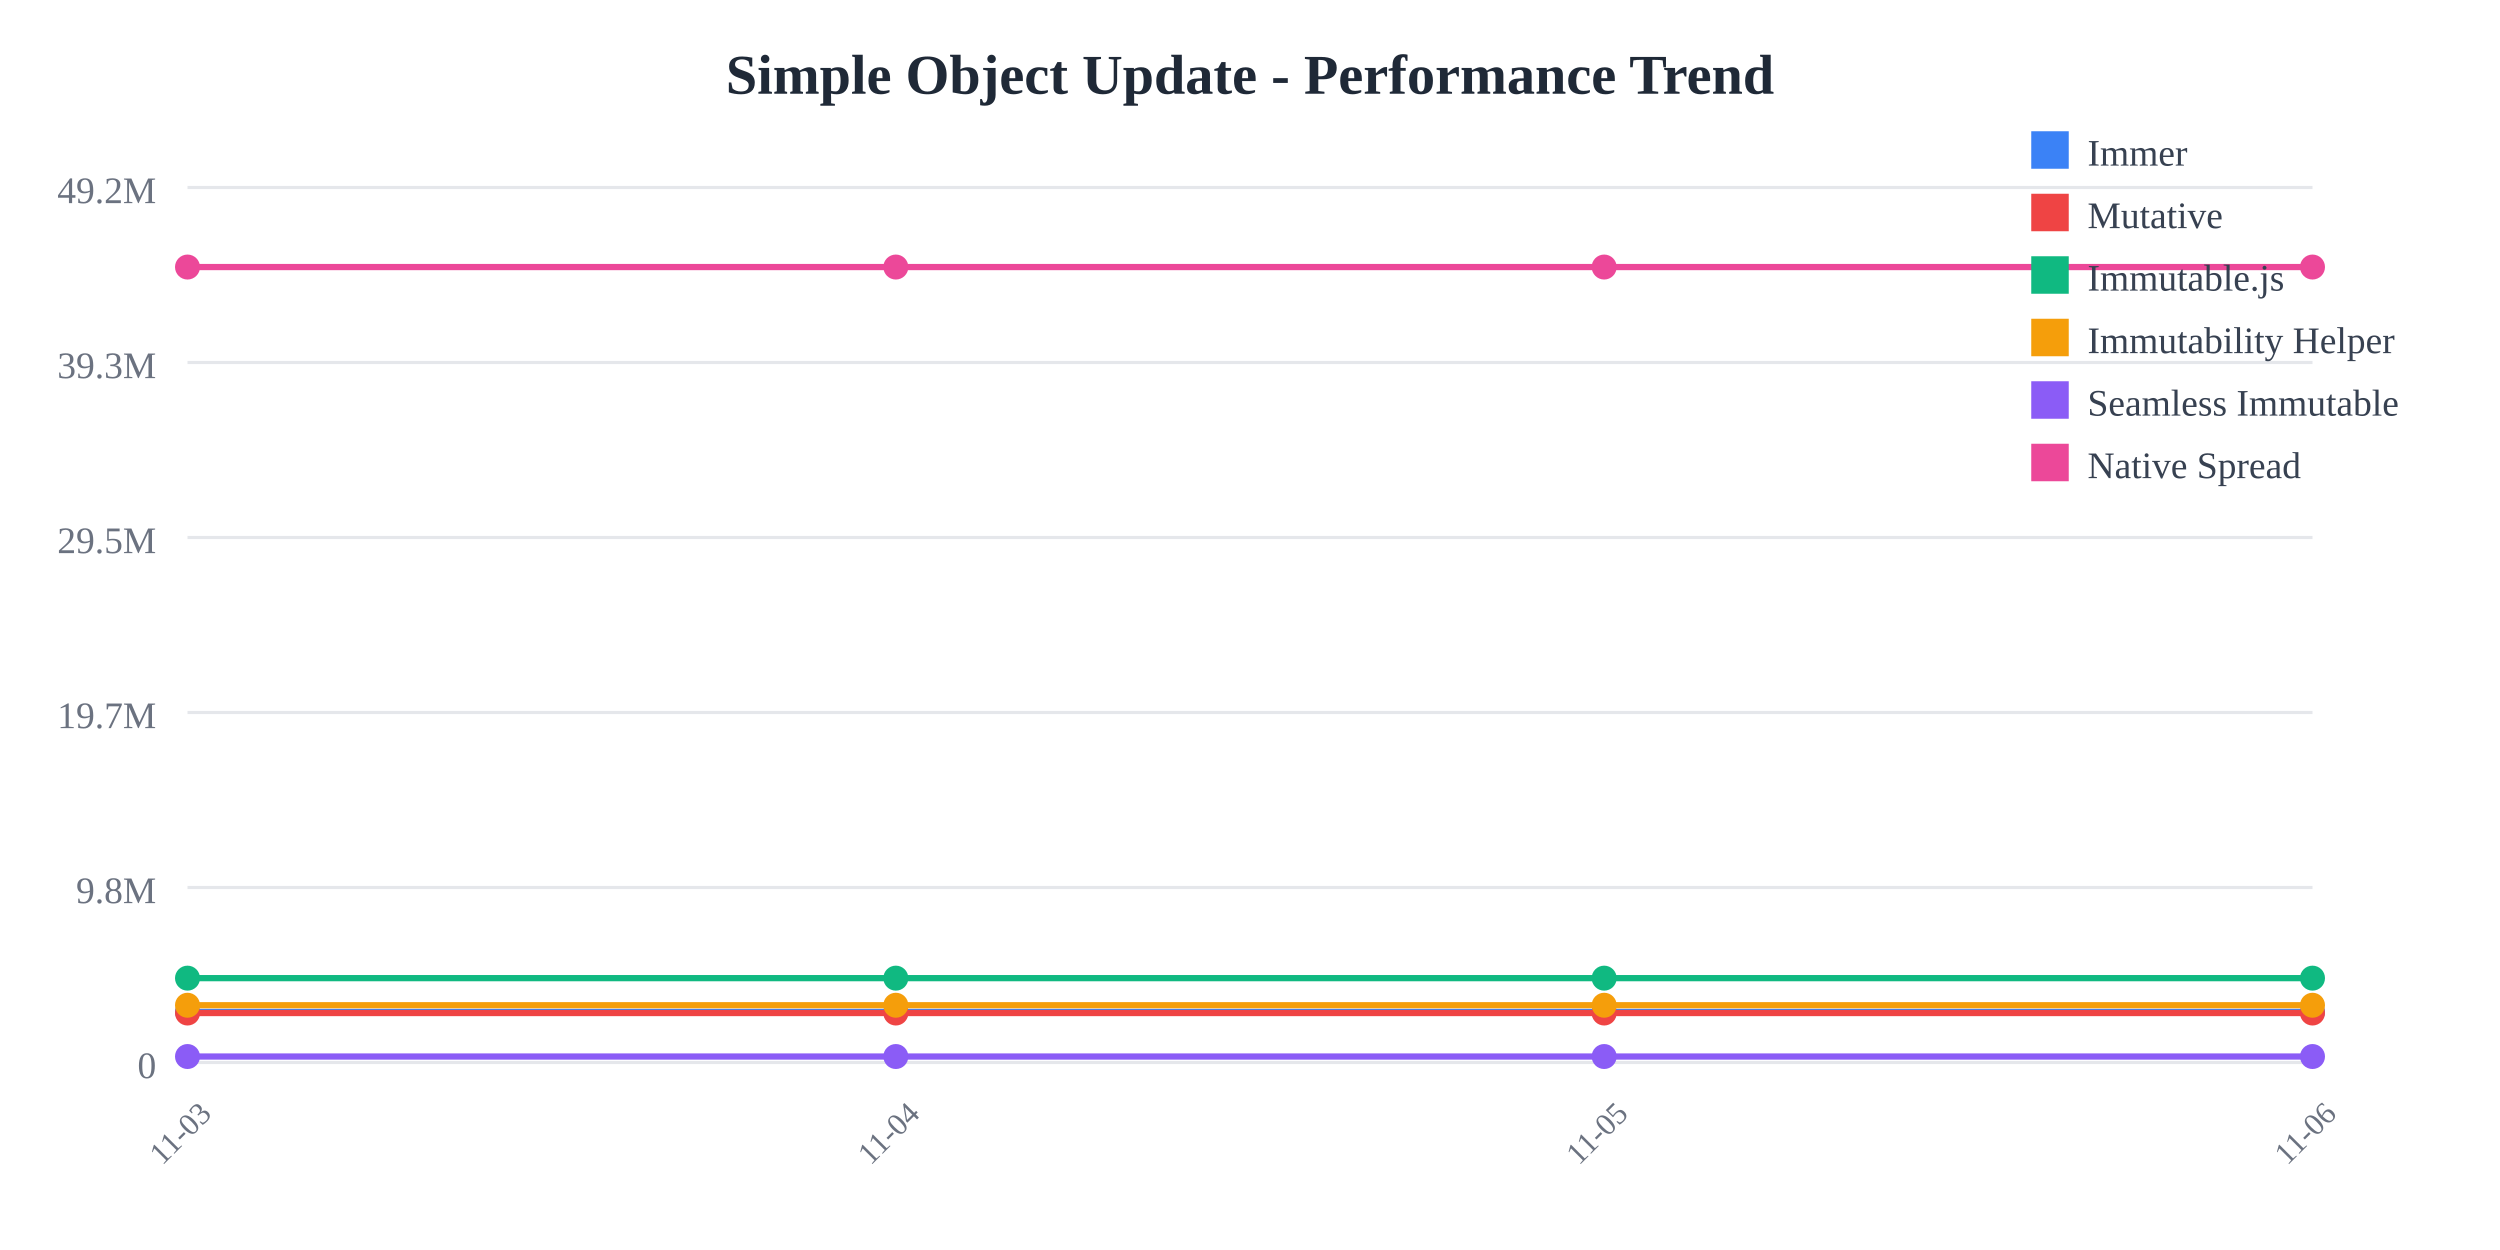
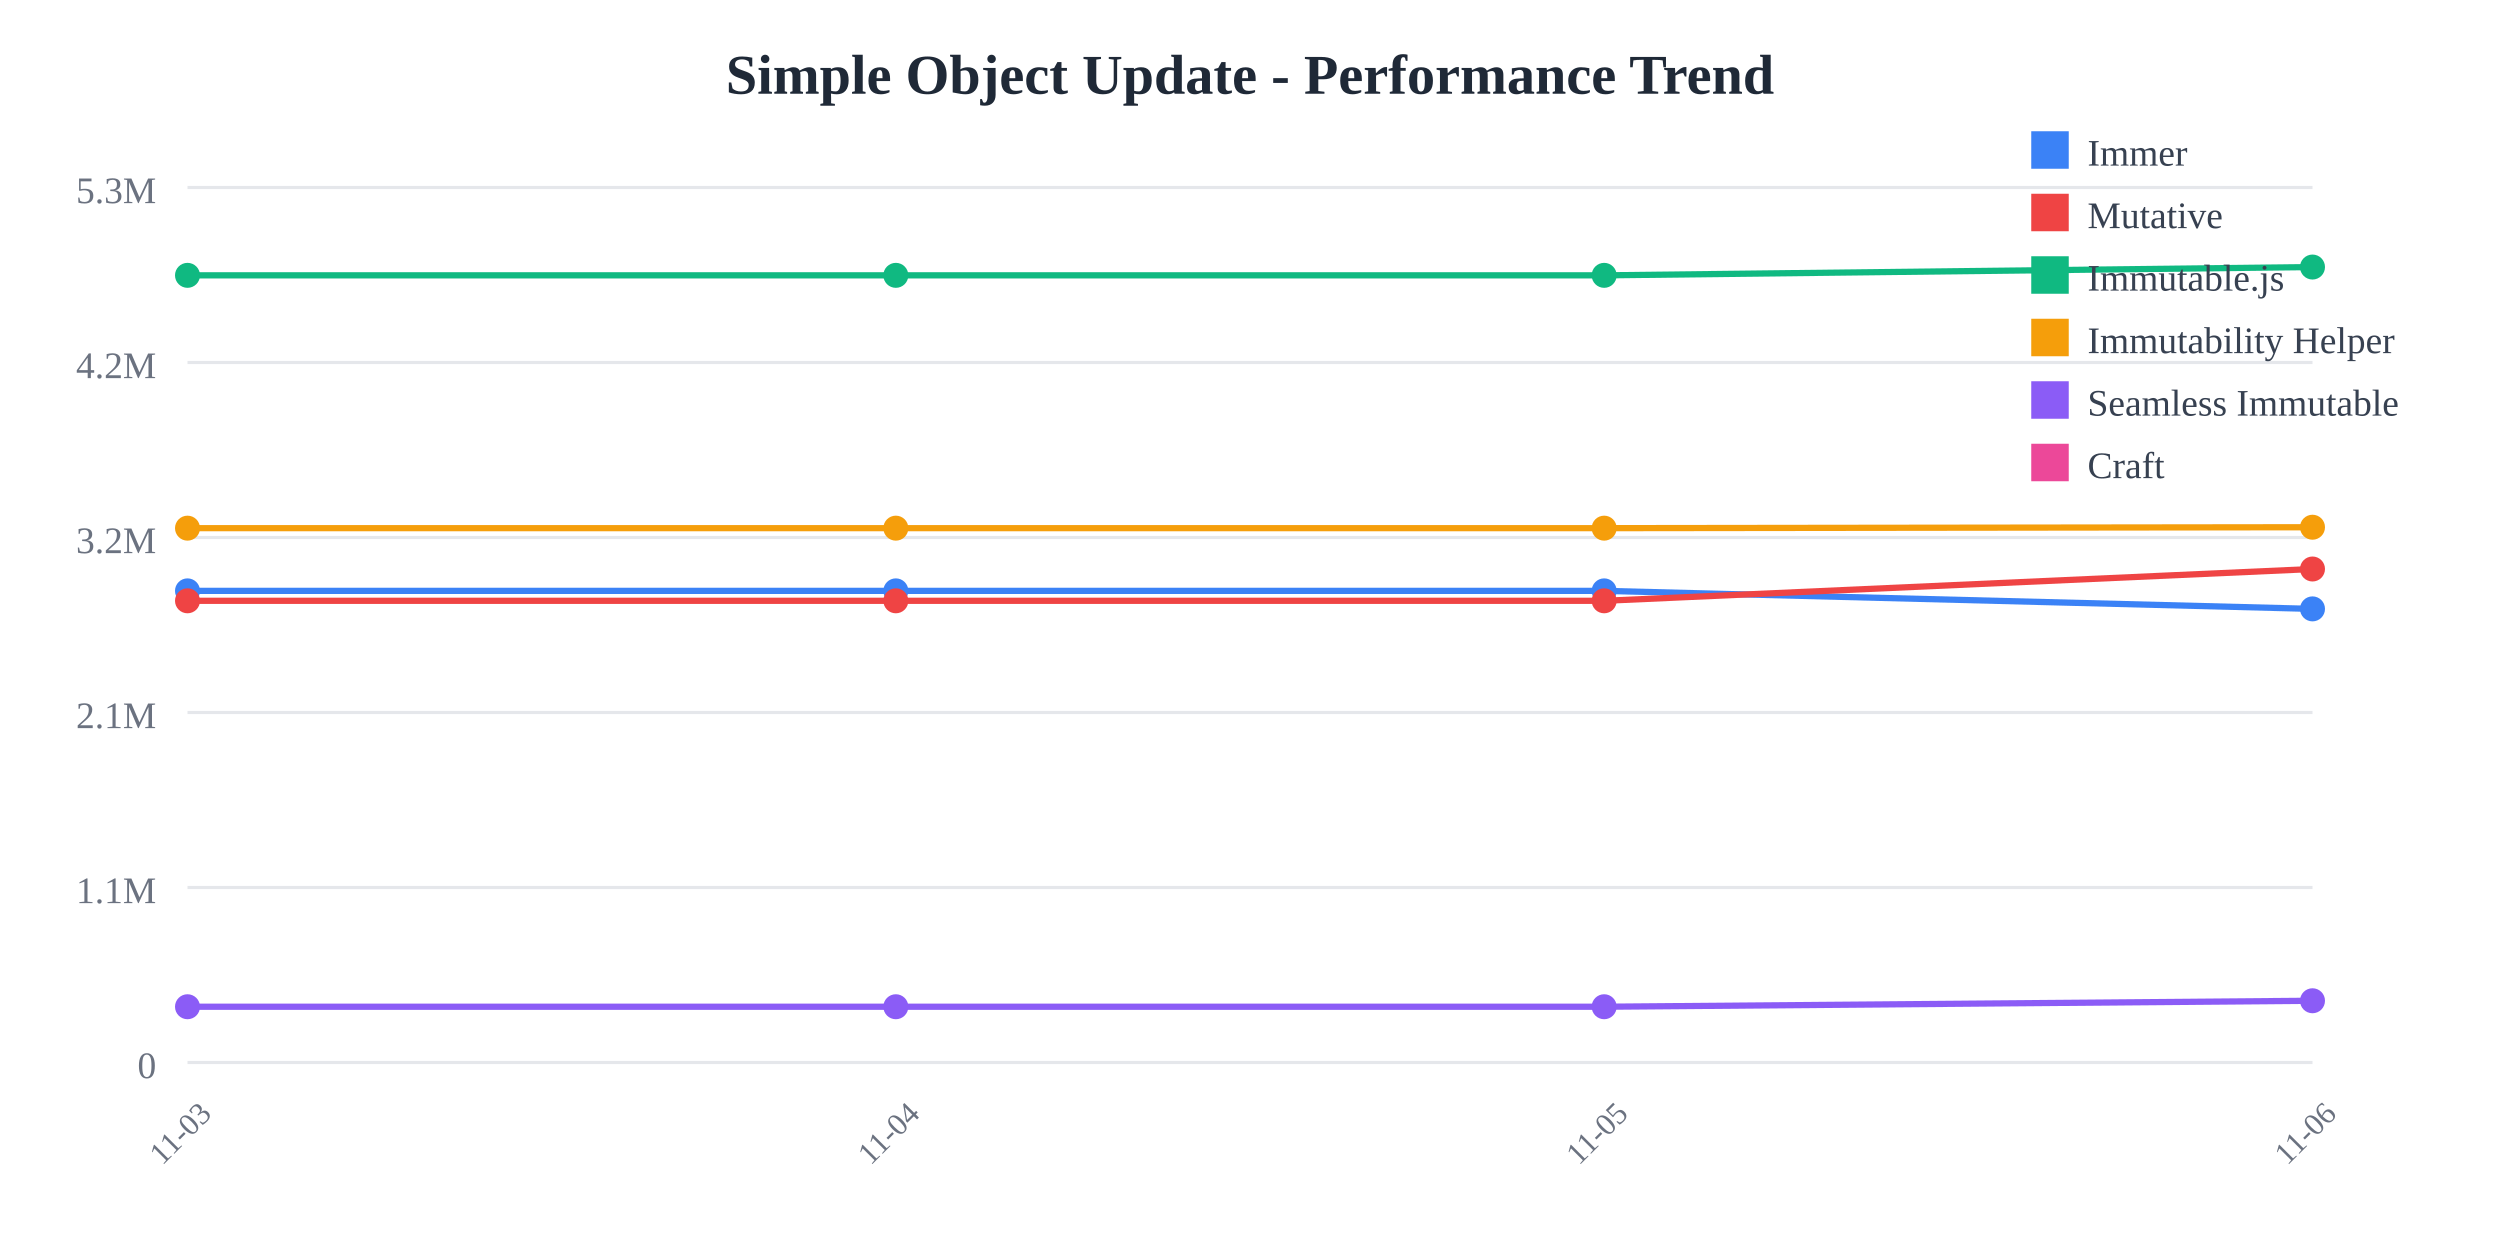
<svg xmlns="http://www.w3.org/2000/svg" width="800" height="400">
  <rect width="800" height="400" fill="white" />
  <text x="400" y="30" text-anchor="middle" font-size="18" font-weight="bold" fill="#1f2937">
    Simple Object Update - Performance Trend
  </text>
  <line x1="60" y1="60" x2="740" y2="60" stroke="#e5e7eb" stroke-width="1" />
  <text x="50" y="65" text-anchor="end" font-size="12" fill="#6b7280">
-     49.2M
+     5.3M
  </text>
  <line x1="60" y1="116" x2="740" y2="116" stroke="#e5e7eb" stroke-width="1" />
  <text x="50" y="121" text-anchor="end" font-size="12" fill="#6b7280">
-     39.3M
+     4.2M
  </text>
  <line x1="60" y1="172" x2="740" y2="172" stroke="#e5e7eb" stroke-width="1" />
  <text x="50" y="177" text-anchor="end" font-size="12" fill="#6b7280">
-     29.5M
+     3.2M
  </text>
  <line x1="60" y1="228" x2="740" y2="228" stroke="#e5e7eb" stroke-width="1" />
  <text x="50" y="233" text-anchor="end" font-size="12" fill="#6b7280">
-     19.7M
+     2.1M
  </text>
  <line x1="60" y1="284" x2="740" y2="284" stroke="#e5e7eb" stroke-width="1" />
  <text x="50" y="289" text-anchor="end" font-size="12" fill="#6b7280">
-     9.8M
+     1.1M
  </text>
  <line x1="60" y1="340" x2="740" y2="340" stroke="#e5e7eb" stroke-width="1" />
  <text x="50" y="345" text-anchor="end" font-size="12" fill="#6b7280">
    0
  </text>
  <text x="60" y="365" text-anchor="middle" font-size="10" fill="#6b7280" transform="rotate(-45, 60, 365)">
    11-03
  </text>
  <text x="286.667" y="365" text-anchor="middle" font-size="10" fill="#6b7280" transform="rotate(-45, 286.6667, 365)">
    11-04
  </text>
  <text x="513.333" y="365" text-anchor="middle" font-size="10" fill="#6b7280" transform="rotate(-45, 513.3333, 365)">
    11-05
  </text>
  <text x="740" y="365" text-anchor="middle" font-size="10" fill="#6b7280" transform="rotate(-45, 740, 365)">
    11-06
  </text>
-   <polyline points="60,323.827 286.667,323.827 513.333,323.827 740,323.827" fill="none" stroke="#3b82f6" stroke-width="2" />
-   <circle cx="60" cy="323.827" r="4" fill="#3b82f6" />
-   <circle cx="286.667" cy="323.827" r="4" fill="#3b82f6" />
-   <circle cx="513.333" cy="323.827" r="4" fill="#3b82f6" />
-   <circle cx="740" cy="323.827" r="4" fill="#3b82f6" />
-   <polyline points="60,324.168 286.667,324.168 513.333,324.168 740,324.168" fill="none" stroke="#ef4444" stroke-width="2" />
-   <circle cx="60" cy="324.168" r="4" fill="#ef4444" />
-   <circle cx="286.667" cy="324.168" r="4" fill="#ef4444" />
-   <circle cx="513.333" cy="324.168" r="4" fill="#ef4444" />
-   <circle cx="740" cy="324.168" r="4" fill="#ef4444" />
-   <polyline points="60,313.007 286.667,313.007 513.333,313.007 740,313.007" fill="none" stroke="#10b981" stroke-width="2" />
-   <circle cx="60" cy="313.007" r="4" fill="#10b981" />
-   <circle cx="286.667" cy="313.007" r="4" fill="#10b981" />
-   <circle cx="513.333" cy="313.007" r="4" fill="#10b981" />
-   <circle cx="740" cy="313.007" r="4" fill="#10b981" />
-   <polyline points="60,321.677 286.667,321.677 513.333,321.677 740,321.677" fill="none" stroke="#f59e0b" stroke-width="2" />
-   <circle cx="60" cy="321.677" r="4" fill="#f59e0b" />
-   <circle cx="286.667" cy="321.677" r="4" fill="#f59e0b" />
-   <circle cx="513.333" cy="321.677" r="4" fill="#f59e0b" />
-   <circle cx="740" cy="321.677" r="4" fill="#f59e0b" />
-   <polyline points="60,338.088 286.667,338.088 513.333,338.088 740,338.088" fill="none" stroke="#8b5cf6" stroke-width="2" />
-   <circle cx="60" cy="338.088" r="4" fill="#8b5cf6" />
-   <circle cx="286.667" cy="338.088" r="4" fill="#8b5cf6" />
-   <circle cx="513.333" cy="338.088" r="4" fill="#8b5cf6" />
-   <circle cx="740" cy="338.088" r="4" fill="#8b5cf6" />
-   <polyline points="60,85.455 286.667,85.455 513.333,85.455 740,85.455" fill="none" stroke="#ec4899" stroke-width="2" />
-   <circle cx="60" cy="85.455" r="4" fill="#ec4899" />
-   <circle cx="286.667" cy="85.455" r="4" fill="#ec4899" />
-   <circle cx="513.333" cy="85.455" r="4" fill="#ec4899" />
-   <circle cx="740" cy="85.455" r="4" fill="#ec4899" />
+   <polyline points="60,189.077 286.667,189.077 513.333,189.077 740,194.842" fill="none" stroke="#3b82f6" stroke-width="2" />
+   <circle cx="60" cy="189.077" r="4" fill="#3b82f6" />
+   <circle cx="286.667" cy="189.077" r="4" fill="#3b82f6" />
+   <circle cx="513.333" cy="189.077" r="4" fill="#3b82f6" />
+   <circle cx="740" cy="194.842" r="4" fill="#3b82f6" />
+   <polyline points="60,192.258 286.667,192.258 513.333,192.258 740,182.081" fill="none" stroke="#ef4444" stroke-width="2" />
+   <circle cx="60" cy="192.258" r="4" fill="#ef4444" />
+   <circle cx="286.667" cy="192.258" r="4" fill="#ef4444" />
+   <circle cx="513.333" cy="192.258" r="4" fill="#ef4444" />
+   <circle cx="740" cy="182.081" r="4" fill="#ef4444" />
+   <polyline points="60,88.11 286.667,88.11 513.333,88.11 740,85.455" fill="none" stroke="#10b981" stroke-width="2" />
+   <circle cx="60" cy="88.11" r="4" fill="#10b981" />
+   <circle cx="286.667" cy="88.11" r="4" fill="#10b981" />
+   <circle cx="513.333" cy="88.11" r="4" fill="#10b981" />
+   <circle cx="740" cy="85.455" r="4" fill="#10b981" />
+   <polyline points="60,169.011 286.667,169.011 513.333,169.011 740,168.712" fill="none" stroke="#f59e0b" stroke-width="2" />
+   <circle cx="60" cy="169.011" r="4" fill="#f59e0b" />
+   <circle cx="286.667" cy="169.011" r="4" fill="#f59e0b" />
+   <circle cx="513.333" cy="169.011" r="4" fill="#f59e0b" />
+   <circle cx="740" cy="168.712" r="4" fill="#f59e0b" />
+   <polyline points="60,322.156 286.667,322.156 513.333,322.156 740,320.242" fill="none" stroke="#8b5cf6" stroke-width="2" />
+   <circle cx="60" cy="322.156" r="4" fill="#8b5cf6" />
+   <circle cx="286.667" cy="322.156" r="4" fill="#8b5cf6" />
+   <circle cx="513.333" cy="322.156" r="4" fill="#8b5cf6" />
+   <circle cx="740" cy="320.242" r="4" fill="#8b5cf6" />
  <rect x="650" y="42" width="12" height="12" fill="#3b82f6" />
  <text x="668" y="53" font-size="12" fill="#374151">Immer</text>
  <rect x="650" y="62" width="12" height="12" fill="#ef4444" />
  <text x="668" y="73" font-size="12" fill="#374151">Mutative</text>
  <rect x="650" y="82" width="12" height="12" fill="#10b981" />
  <text x="668" y="93" font-size="12" fill="#374151">Immutable.js</text>
  <rect x="650" y="102" width="12" height="12" fill="#f59e0b" />
  <text x="668" y="113" font-size="12" fill="#374151">Immutability Helper</text>
  <rect x="650" y="122" width="12" height="12" fill="#8b5cf6" />
  <text x="668" y="133" font-size="12" fill="#374151">Seamless Immutable</text>
  <rect x="650" y="142" width="12" height="12" fill="#ec4899" />
-   <text x="668" y="153" font-size="12" fill="#374151">Native Spread</text>
+   <text x="668" y="153" font-size="12" fill="#374151">Craft</text>
</svg>
